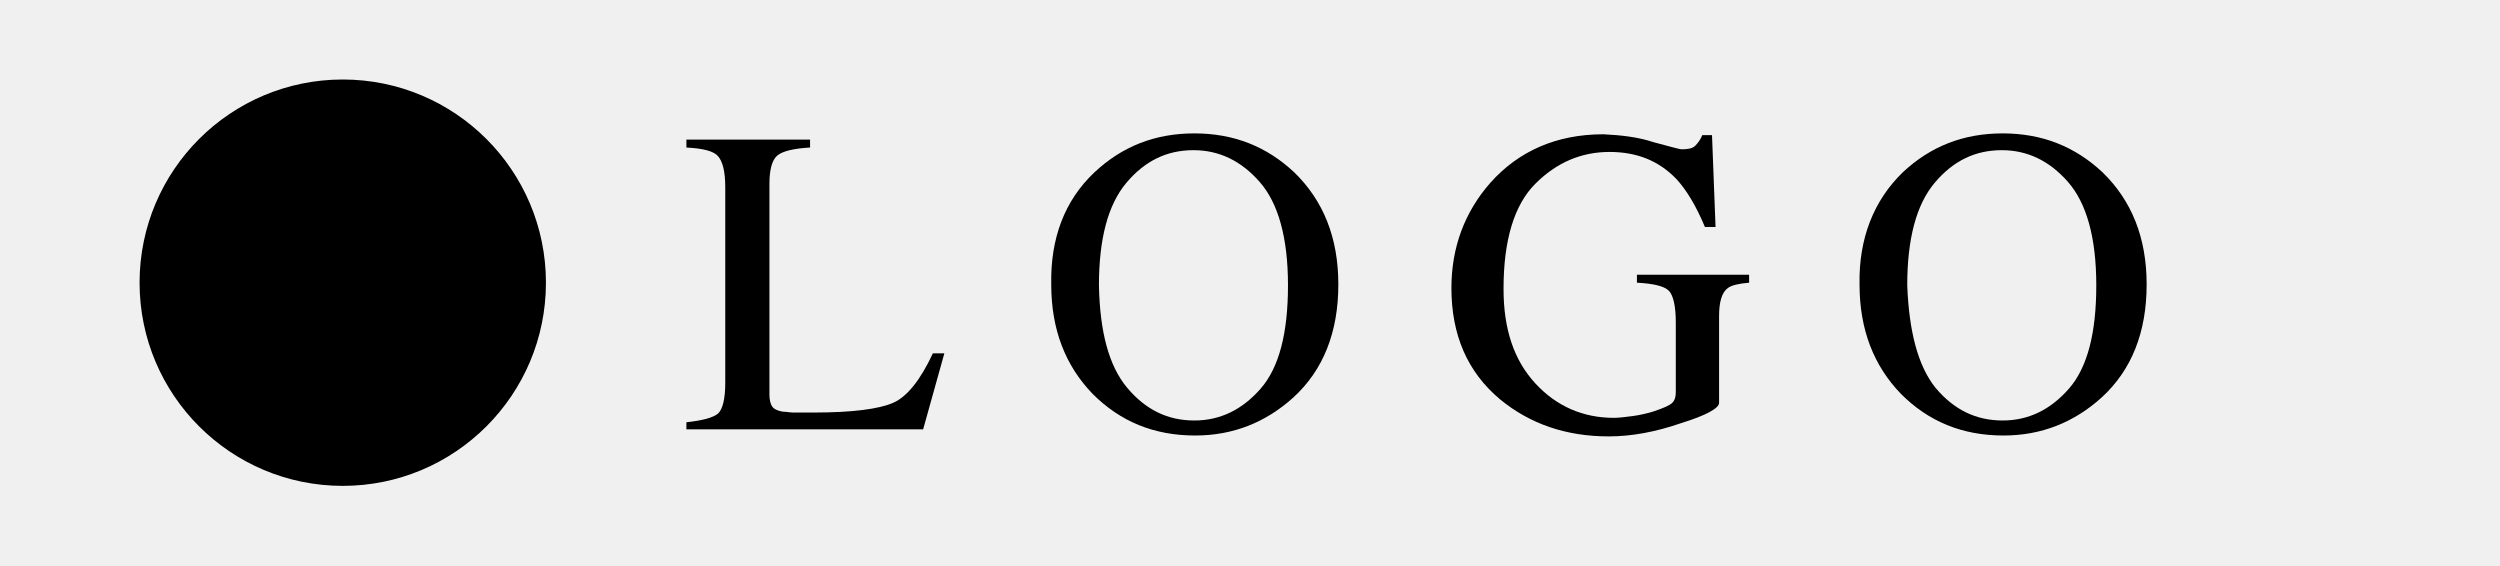
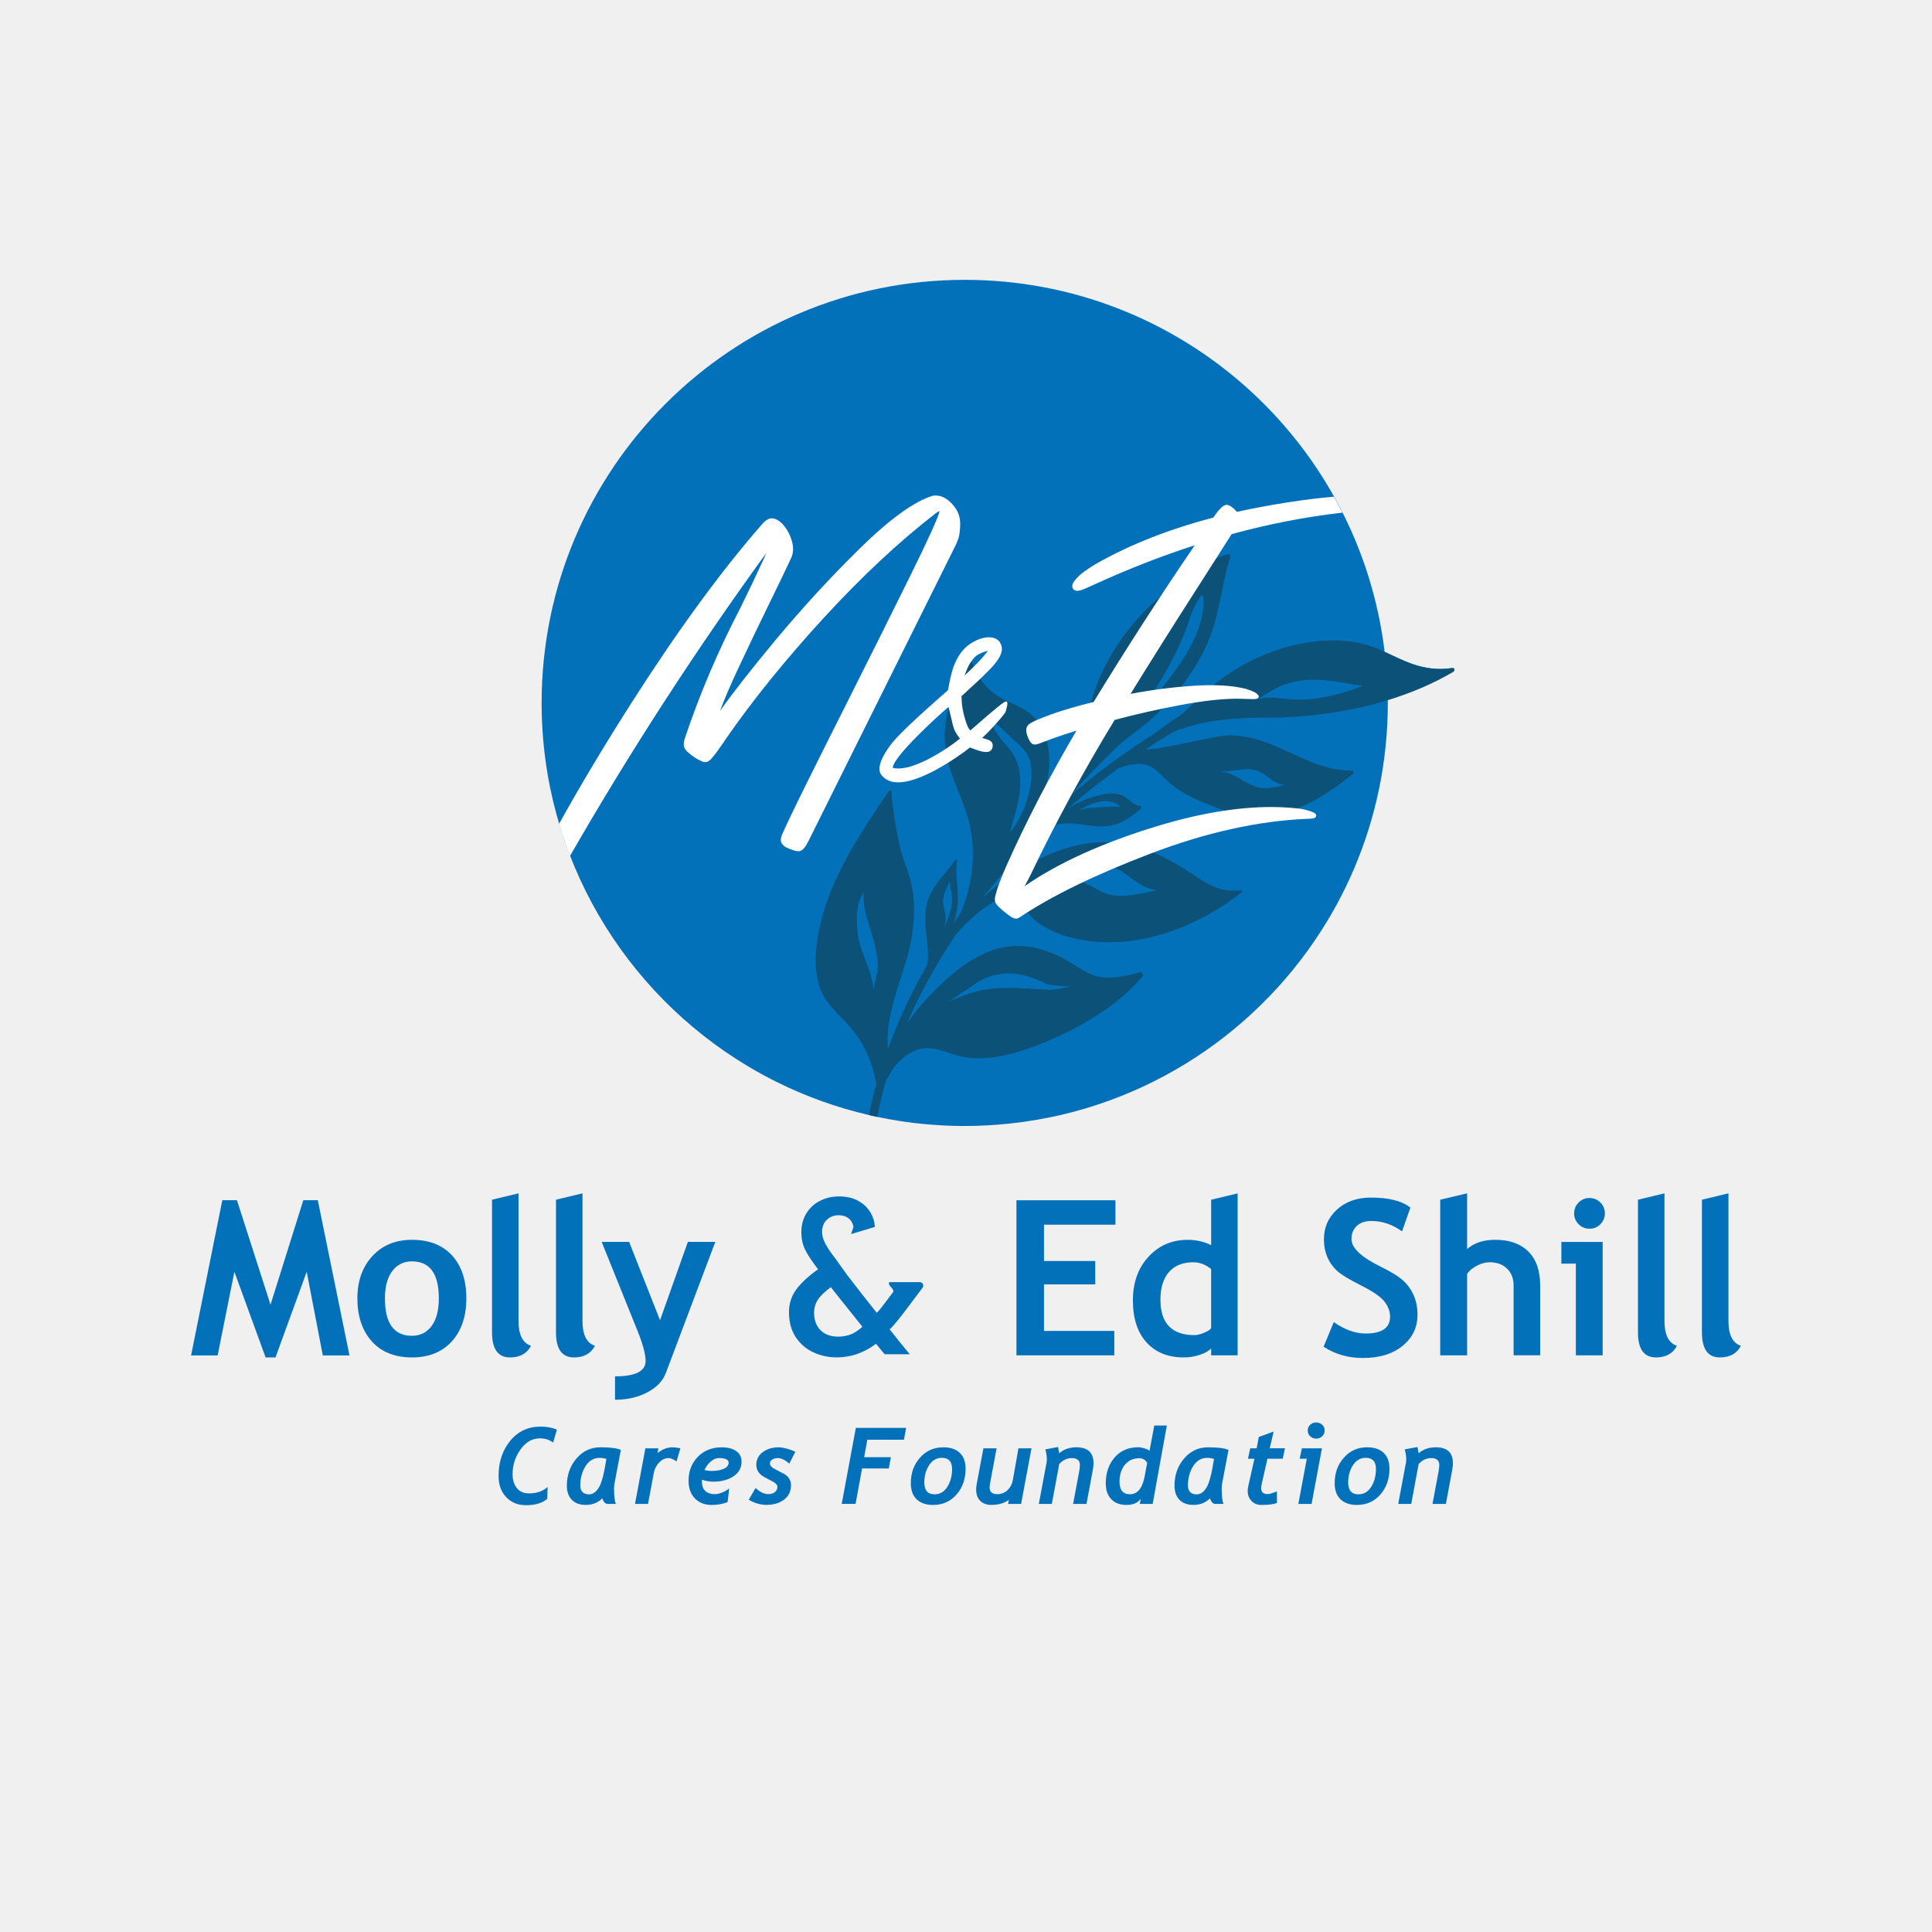
- <svg xmlns="http://www.w3.org/2000/svg" version="1.1" id="Layer_1" x="0px" y="0px" viewBox="0 0 283 64" style="enable-background:new 0 0 283 64;" xml:space="preserve">
+ <svg xmlns="http://www.w3.org/2000/svg" id="a" data-name="Layer 1" width="8in" height="8in" viewBox="0 0 576 576">
+   <path d="M432.94,199.16c-2.09,.35-4.16,.36-6.14,.13-1.98-.23-3.85-.68-5.58-1.28-2.97-1.03-5.64-2.41-8.41-3.67-7.52-62.48-60.68-110.91-125.19-110.91-69.66,0-126.14,56.47-126.14,126.14,0,46.08,24.73,86.38,61.62,108.39,2.92,1.74,5.91,3.37,8.98,4.87,8.5,4.18,17.54,7.42,26.99,9.61,.82,.19,1.65,.37,2.48,.55,2.25,.47,4.52,.88,6.81,1.24,1.43,.22,2.86,.42,4.31,.59,1.64,.19,3.29,.35,4.94,.48,3.3,.26,6.64,.4,10.01,.4,4.69,0,9.31-.27,13.86-.77,40.19-4.4,74.69-27.67,94.48-60.76,2.92-4.88,5.52-9.97,7.77-15.25,6.45-15.16,10.03-31.84,10.03-49.36,0-.3-.02-.59-.02-.89,6.69-2.05,13.27-4.77,19.42-8.38,.72-.42,.56-1.26-.21-1.13Z" style="fill: #0370ba;" />
  <g>
-     <path d="M77.7,47.8c1.8-0.2,3-0.5,3.6-1c0.5-0.5,0.8-1.6,0.8-3.5V21.2c0-1.8-0.3-2.9-0.8-3.5s-1.7-0.9-3.6-1v-0.9h14v0.9   c-1.8,0.1-3.1,0.4-3.7,0.9c-0.6,0.5-0.9,1.6-0.9,3.2v23.9c0,0.5,0.1,1,0.3,1.3s0.6,0.5,1.2,0.6c0.4,0,0.8,0.1,1.2,0.1   c0.4,0,1.2,0,2.3,0c4.4,0,7.4-0.4,9-1.1s3.1-2.6,4.5-5.6h1.3l-2.4,8.6H77.7V47.8z" />
-     <path d="M123.9,19.5c3.1-2.9,6.8-4.4,11.3-4.4c4.5,0,8.2,1.5,11.3,4.4c3.3,3.2,5,7.4,5,12.7c0,5.4-1.7,9.7-5.1,12.8   c-3.1,2.8-6.8,4.3-11.1,4.3c-4.7,0-8.5-1.6-11.6-4.7c-3.1-3.2-4.7-7.3-4.7-12.4C118.9,27,120.5,22.7,123.9,19.5z M127.6,43.9   c2.1,2.5,4.6,3.7,7.6,3.7c2.9,0,5.4-1.2,7.5-3.6c2.1-2.4,3.1-6.3,3.1-11.7c0-5.4-1.1-9.3-3.2-11.7c-2.1-2.4-4.6-3.6-7.5-3.6   c-3,0-5.5,1.2-7.6,3.7c-2.1,2.5-3.1,6.4-3.1,11.6C124.5,37.5,125.5,41.4,127.6,43.9z" />
-     <path d="M187.2,16.1c1.9,0.5,2.9,0.8,3.2,0.8c0.7,0,1.2-0.1,1.5-0.4s0.6-0.7,0.8-1.2h1.1l0.4,10.4H193c-1-2.4-2.1-4.2-3.2-5.4   c-2-2.1-4.5-3.1-7.6-3.1c-3.2,0-6,1.2-8.4,3.6c-2.4,2.4-3.6,6.4-3.6,11.9c0,4.6,1.2,8.1,3.6,10.7s5.4,3.9,8.9,3.9   c0.6,0,1.3-0.1,2.1-0.2c0.8-0.1,1.6-0.3,2.3-0.5c1.2-0.4,1.9-0.7,2.2-1s0.4-0.7,0.4-1.2v-7.9c0-1.9-0.3-3.1-0.8-3.6   c-0.5-0.5-1.7-0.8-3.6-0.9v-0.9h12.7V32c-1.2,0.1-2,0.3-2.4,0.6c-0.7,0.5-1,1.6-1,3.2v9.8c0,0.6-1.4,1.4-4.3,2.3   c-2.9,1-5.6,1.5-8.2,1.5c-4.8,0-8.9-1.4-12.3-4.2c-3.7-3.1-5.5-7.3-5.5-12.6c0-4.6,1.5-8.6,4.4-11.9c3.2-3.6,7.5-5.5,12.8-5.5   C183.5,15.3,185.4,15.5,187.2,16.1z" />
-     <path d="M215.4,19.5c3.1-2.9,6.8-4.4,11.3-4.4c4.5,0,8.2,1.5,11.3,4.4c3.3,3.2,5,7.4,5,12.7c0,5.4-1.7,9.7-5.1,12.8   c-3.1,2.8-6.8,4.3-11.1,4.3c-4.7,0-8.5-1.6-11.6-4.7c-3.1-3.2-4.7-7.3-4.7-12.4C210.4,27,212.1,22.7,215.4,19.5z M219.1,43.9   c2.1,2.5,4.6,3.7,7.6,3.7c2.9,0,5.4-1.2,7.5-3.6c2.1-2.4,3.1-6.3,3.1-11.7c0-5.4-1.1-9.3-3.2-11.7c-2.1-2.4-4.6-3.6-7.5-3.6   c-3,0-5.5,1.2-7.6,3.7c-2.1,2.5-3.1,6.4-3.1,11.6C216.1,37.5,217.1,41.4,219.1,43.9z" />
+     <path d="M260.46,295.4c-.01-.11-.02-.22-.03-.33-.02,.19,0,.31,.03,.33Z" style="fill: #0c5177;" />
+     <path d="M432.94,199.16c-2.09,.35-4.16,.36-6.14,.13-1.98-.23-3.85-.68-5.58-1.28-2.97-1.03-5.64-2.41-8.41-3.67-1.35-.61-2.73-1.21-4.18-1.7-1.72-.58-3.53-1.01-5.43-1.29-1.89-.28-3.87-.43-5.89-.43-2.02,0-4.1,.15-6.21,.43-2.11,.28-4.24,.71-6.39,1.26-8.57,2.22-17.23,6.64-24.27,12.8-.33,.29-.67,.58-.99,.88l-.97,.9c-.64,.61-1.28,1.22-1.92,1.82-.64,.61-1.28,1.21-1.93,1.81-.65,.6-1.29,1.2-1.96,1.78-.75,.66-2.09,1.56-3.58,2.56-1.47,1.02-3.07,2.13-4.37,3.18-1.09,.67-2.16,1.38-3.24,2.09-1.07,.71-2.15,1.43-3.22,2.14-1.07,.72-2.12,1.47-3.18,2.22-1.06,.75-2.12,1.49-3.17,2.26-1.04,.78-2.08,1.56-3.13,2.34-1.04,.78-2.09,1.57-3.1,2.39-2.04,1.63-4.11,3.25-6.1,4.97l.19-.23c.47-.58,.95-1.16,1.44-1.73,.5-.56,1-1.12,1.51-1.67,1.01-1.11,2.05-2.2,3.09-3.29,1.06-1.07,2.13-2.13,3.19-3.2,.53-.53,1.07-1.07,1.6-1.6,.54-.53,1.07-1.05,1.61-1.58,.88-.87,1.81-1.69,2.77-2.48l.72-.59,.74-.57c.5-.38,.99-.76,1.49-1.14,1-.76,1.99-1.52,2.97-2.31,.98-.78,1.95-1.58,2.87-2.45,.45-.43,.9-.86,1.35-1.3,6.93-6.82,12.55-14.71,15.57-22.6,2.86-7.51,3.4-14.68,5.57-22.09,.35-1.19,.67-2.04,.51-2.45-.16-.4-.81-.37-2.39,.28-1.16,.48-2.37,1.13-3.56,1.83-.6,.35-1.19,.71-1.77,1.07-.58,.36-1.15,.72-1.69,1.05-2.29,1.41-4.56,2.86-6.74,4.47-1.09,.8-2.16,1.61-3.22,2.45-1.05,.84-2.07,1.73-3.07,2.63-4.72,4.23-8.68,9.06-11.85,14.04-1.57,2.52-2.95,5.06-4.12,7.62-1.16,2.58-2.12,5.14-2.87,7.68-.63,2.19-1.13,4.34-1.57,6.48-.11,.53-.22,1.07-.32,1.6l-.3,1.61c-.2,1.07-.4,2.14-.61,3.22-.2,1.04-.42,2.09-.66,3.14-.24,1.05-.49,2.12-.79,3.19-.3,1.06-.63,2.13-1.02,3.19-.19,.53-.4,1.06-.63,1.59-.22,.53-.45,1.07-.7,1.61-.49,1.05-1.04,2.09-1.64,3.12-.3,.51-.61,1.02-.93,1.53-.32,.5-.64,1.02-.97,1.53-1.08,.98-2.16,1.96-3.23,2.93l-.81,.74-.79,.76-1.58,1.52-1.57,1.53-.78,.77c-.26,.26-.51,.52-.77,.78-1.02,1.05-2.04,2.1-3.05,3.15,.64-.9,1.27-1.82,1.88-2.74,.61-.92,1.18-1.87,1.76-2.78,1.13-1.85,2.12-3.72,2.89-5.57,.71-1.49,1.31-3,1.8-4.5,.24-.75,.46-1.5,.65-2.25,.19-.74,.37-1.47,.51-2.21,.28-1.46,.46-2.91,.52-4.32,.07-1.41,.02-2.8-.12-4.11-.57-5.28-2.88-9.8-7.01-12.4-2.11-1.33-4.62-2.18-6.83-3.39-4.2-2.29-7.3-5.89-8.82-10.53-.15-.45-.94-.24-1.32,.35-.29,.44-.56,.89-.82,1.34-.27,.45-.52,.9-.77,1.36-.5,.91-.97,1.81-1.41,2.72-.44,.91-.84,1.81-1.21,2.71-.36,.91-.69,1.82-.99,2.73-.59,1.8-1.05,3.58-1.36,5.31-.3,1.74-.46,3.45-.47,5.07,0,1.25,.06,2.46,.2,3.63,.14,1.17,.34,2.29,.61,3.4,.52,2.22,1.24,4.31,2.02,6.37,.78,2.06,1.62,4.07,2.4,6.13,.39,1.02,.77,2.06,1.12,3.13,.35,1.06,.68,2.14,.95,3.24,.59,2.33,.94,4.79,1.05,7.38,.13,2.6,.01,5.31-.4,8.07-.2,1.43-.46,2.88-.81,4.34-.18,.73-.37,1.46-.59,2.19-.11,.36-.23,.73-.35,1.09-.12,.37-.24,.74-.36,1.11-.4,1.16-1.05,2.43-1.7,3.69-.47,.66-.97,1.31-1.42,2,.08-.28,.15-.55,.23-.82,.08-.27,.15-.54,.22-.81,.14-.54,.26-1.08,.37-1.61,.21-1.07,.34-2.13,.39-3.17,.08-2.08-.12-4.01-.29-5.97-.08-.98-.16-1.96-.17-2.97,0-.5,0-1.01,.03-1.52,.03-.51,.08-1.03,.17-1.55,.07-.44-.46-.46-.76-.03-1.06,1.6-2.36,3.1-3.63,4.62-.31,.38-.63,.76-.93,1.15-.3,.39-.59,.79-.87,1.19-.56,.8-1.08,1.62-1.52,2.47-.39,.75-.71,1.49-.96,2.22-.24,.74-.42,1.47-.55,2.19-.26,1.44-.32,2.84-.28,4.2,.02,.68,.06,1.35,.13,2.02,.07,.67,.15,1.34,.23,2,.17,1.32,.34,2.61,.41,3.9,.08,1.35,.11,2.72-.04,4.19-.03,.26-.13,.65-.25,1.09-4.62,8.05-8.52,16.39-11.63,24.86-.01-.9-.03-1.79-.04-2.7,0-.46,0-.9,.03-1.36,.02-.45,.05-.91,.09-1.37,.15-1.69,.42-3.43,.78-5.19,.4-1.74,.87-3.5,1.37-5.27,.13-.44,.26-.89,.38-1.33l.42-1.32c.28-.88,.57-1.77,.85-2.65,.28-.88,.56-1.77,.82-2.65,.28-.88,.56-1.74,.82-2.62,.23-.77,.44-1.54,.63-2.31,.22-.87,.41-1.74,.59-2.6,.19-.85,.35-1.69,.48-2.53,.27-1.67,.45-3.33,.53-4.95,.21-3.21,.04-6.33-.49-9.32-.7-4.22-2.55-7.56-3.52-11.62-.86-3.71-1.58-7.53-2.04-11.54-.11-1.07-.67-3.36-.53-5.39,.04-.53-.62-.48-1.01,.08-.51,.74-1.02,1.48-1.53,2.22-.51,.74-1,1.5-1.51,2.25-1,1.5-1.99,3-2.98,4.49-.96,1.52-1.92,3.05-2.85,4.57-.47,.76-.94,1.52-1.38,2.29-.44,.78-.88,1.55-1.32,2.33-.43,.78-.86,1.56-1.28,2.34l-.62,1.17c-.21,.39-.41,.78-.6,1.18-.78,1.59-1.52,3.19-2.23,4.79l-.52,1.2-.25,.6-.24,.61c-.31,.82-.62,1.64-.91,2.46-.58,1.65-1.12,3.28-1.57,4.96-.46,1.74-.84,3.48-1.15,5.18-.15,.85-.29,1.7-.39,2.54-.09,.85-.16,1.68-.21,2.51-.1,1.65-.1,3.25,0,4.78,.03,.38,.06,.76,.1,1.13,.04,.38,.1,.75,.15,1.12,.12,.74,.26,1.45,.43,2.14,.75,3.02,2.25,5.28,3.97,7.28,1.72,2,3.69,3.77,5.37,5.73,1.98,2.31,3.69,4.84,5.02,7.67,.67,1.43,1.26,2.94,1.74,4.53,.49,1.6,.87,3.28,1.16,5.08-.85,3.05-1.56,6.11-2.15,9.15,.82,.19,1.65,.37,2.48,.55,.7-3.69,1.56-7.39,2.65-11.08,.38-.39,.73-1,1.05-1.61,.34-.61,.65-1.24,.96-1.67,.14-.2,.29-.4,.44-.59,.16-.19,.31-.38,.48-.57,.32-.37,.66-.73,1-1.06,.69-.67,1.41-1.28,2.15-1.8,.75-.52,1.49-.96,2.28-1.29,.79-.33,1.57-.57,2.35-.7,1.99-.33,3.82-.01,5.59,.5,1.77,.51,3.5,1.21,5.29,1.66,1.11,.29,2.24,.47,3.4,.59,1.16,.11,2.34,.15,3.53,.11,1.19-.04,2.39-.15,3.6-.31,.6-.08,1.21-.18,1.81-.3,.3-.06,.6-.12,.9-.18,.31-.06,.61-.13,.92-.19,1.23-.27,2.46-.59,3.68-.95,.61-.18,1.22-.38,1.83-.58,.6-.21,1.21-.42,1.83-.63,1.23-.43,2.45-.89,3.65-1.39,.6-.25,1.19-.5,1.78-.76,.59-.26,1.2-.51,1.8-.78,1.19-.53,2.36-1.09,3.53-1.67,.58-.29,1.17-.59,1.76-.89,.59-.3,1.17-.61,1.75-.92,.58-.32,1.15-.64,1.72-.97,.28-.17,.57-.33,.85-.5,.29-.17,.58-.34,.87-.5,1.15-.68,2.27-1.39,3.36-2.14,.55-.38,1.1-.75,1.65-1.13,.55-.38,1.09-.78,1.62-1.18,.53-.4,1.05-.81,1.56-1.24,.51-.42,1.04-.84,1.55-1.28,1.02-.87,2-1.78,2.94-2.73,.97-.94,1.9-1.92,2.78-2.95,.6-.7,.13-1.64-.7-1.41-1.07,.29-2.16,.57-3.25,.81-.54,.12-1.09,.23-1.63,.32-.27,.05-.54,.09-.81,.13-.27,.04-.53,.08-.8,.12-2.11,.28-4.2,.28-6.16-.2-1.31-.33-2.52-.87-3.67-1.5-1.15-.63-2.24-1.35-3.35-2.04-3.15-1.96-6.57-3.71-10.3-4.7-.93-.25-1.88-.45-2.86-.59-.97-.14-1.97-.24-2.96-.26-2-.03-4.07,.19-6.23,.74-.46,.12-.93,.25-1.39,.4-.46,.14-.91,.31-1.37,.49-.91,.36-1.81,.76-2.72,1.22-.9,.45-1.81,.95-2.71,1.49-.88,.55-1.75,1.14-2.62,1.77-.87,.62-1.74,1.28-2.59,1.97-.44,.34-.84,.7-1.26,1.06-.41,.36-.83,.73-1.24,1.1-.82,.75-1.64,1.52-2.44,2.3-.41,.39-.79,.8-1.18,1.2-.38,.41-.77,.82-1.15,1.22-.58,.63-1.17,1.26-1.75,1.91-.29,.32-.58,.65-.87,.97-.28,.33-.55,.67-.83,1.01-1.1,1.35-2.17,2.73-3.2,4.16,4-9.14,8.93-18.03,14.63-26.49,.62-.7,1.24-1.38,1.87-2.06,.64-.67,1.31-1.31,1.97-1.95,.67-.63,1.34-1.25,2.03-1.84,.34-.3,.69-.59,1.04-.87,.36-.28,.72-.55,1.08-.81,1.05-.76,2.04-1.43,2.98-1.98,.95-.55,1.84-.97,2.72-1.2,1.76-.46,3.35-.23,4.86,1.07,1.45,1.24,2.47,2.94,3.77,4.34,1.68,1.81,3.8,3.13,6.07,4.19,2.07,.98,4.28,1.74,6.57,2.29,1.14,.27,2.32,.51,3.51,.7,1.19,.19,2.4,.32,3.63,.41s2.45,.12,3.69,.11c1.25,0,2.52-.05,3.78-.15,1.27-.1,2.53-.25,3.8-.44,1.27-.19,2.57-.42,3.84-.71,1.21-.27,2.4-.58,3.6-.93,1.21-.34,2.42-.72,3.61-1.15,2.36-.86,4.78-1.83,7.09-2.98,.58-.29,1.16-.58,1.75-.87,.58-.3,1.16-.61,1.74-.92s1.14-.64,1.71-.98c.56-.34,1.13-.68,1.7-1.03,1.13-.7,2.24-1.43,3.32-2.2,.54-.39,1.09-.78,1.63-1.17,.54-.4,1.08-.8,1.6-1.22,.42-.33,.25-.88-.24-.8-2.47,.42-4.93,.06-7.04-.69-2.63-.94-4.86-2.5-7.11-3.99-2.02-1.34-4.11-2.64-6.27-3.83-2.15-1.19-4.39-2.27-6.73-3.17-1.17-.45-2.37-.85-3.6-1.21-.61-.18-1.24-.34-1.86-.48-.63-.15-1.26-.27-1.9-.38-2.55-.44-5.24-.63-8.07-.48-7.19,.43-14.92,3.22-22.16,7.54-.92,.56-1.83,1.13-2.74,1.73-.91,.6-1.82,1.2-2.7,1.86-.88,.65-1.76,1.32-2.63,2-.87,.69-1.75,1.38-2.58,2.12-.49,.43-.97,.87-1.44,1.32,5.71-7.25,11.98-14.1,18.67-20.48,.71-.4,1.42-.74,2.15-.99,.73-.25,1.46-.44,2.17-.56,1.59-.26,3.09-.25,4.55-.12,.73,.07,1.44,.15,2.17,.26,.72,.1,1.44,.22,2.16,.31,1.44,.19,2.95,.31,4.49,.21,.77-.05,1.55-.16,2.33-.34,.79-.17,1.59-.42,2.38-.76,1.05-.45,2.05-1.04,3.01-1.72,.48-.34,.96-.69,1.44-1.05,.48-.36,.95-.74,1.41-1.12,.47-.39,.45-.99-.04-1.06-2.05-.26-3.34-2.19-5.16-3.08-.84-.41-1.84-.6-2.9-.63-1.06-.02-2.18,.12-3.31,.34-.83,.16-1.68,.37-2.52,.63-.84,.25-1.7,.54-2.53,.9-1.67,.7-3.34,1.56-4.97,2.55,2.44-2.08,4.87-4.17,7.39-6.14,2.49-2.01,5.06-3.91,7.61-5.81,2.68-.98,5.37-1.58,7.64-1.16,3.15,.61,4.94,3.06,7.03,5.01,2.01,1.88,4.39,3.38,6.94,4.66,1.28,.64,2.6,1.23,3.94,1.78,1.34,.55,2.72,1.09,4.09,1.6,1.7,.64,3.42,1.26,5.2,1.74,.89,.24,1.8,.44,2.73,.6,.94,.16,1.9,.27,2.88,.31,1.28,.05,2.6,0,3.92-.17,1.33-.17,2.69-.42,4.04-.77,.68-.17,1.35-.37,2.02-.59,.34-.11,.67-.22,1.01-.34,.34-.12,.68-.24,1.01-.36,1.35-.5,2.68-1.09,3.99-1.73,.29-.15,.59-.3,.88-.45,.3-.15,.59-.3,.88-.46,.58-.31,1.16-.64,1.74-.97,1.15-.67,2.26-1.39,3.38-2.13,2.24-1.48,4.36-3.12,6.46-4.8,.5-.41,.39-1.04-.19-1.04-3.54-.03-6.72-.71-9.79-1.75-3.07-1.04-5.96-2.4-8.89-3.75-2.93-1.35-5.89-2.7-9.01-3.65-3.13-.95-6.47-1.54-10.13-1.33-.6,.03-2.04,.29-3.94,.65-1.9,.39-4.27,.87-6.72,1.37-2.46,.5-5.01,1.03-7.31,1.42-2.29,.39-4.29,.68-5.67,.67,1.37-.9,2.73-1.81,4.12-2.67,1.39-.87,2.78-1.72,4.17-2.57,1.18-.49,2.38-.9,3.58-1.27,1.2-.37,2.39-.7,3.58-1,2.39-.58,4.79-.97,7.16-1.27,4.77-.57,9.46-.69,14.04-.68,8.54-.01,17.97-.94,27.42-3.06,2.71-.61,5.42-1.34,8.11-2.16,6.69-2.05,13.27-4.77,19.42-8.38,.72-.42,.56-1.26-.21-1.13Zm-91.25,10.82c.49-.81,.98-1.62,1.46-2.43l1.49-2.4c.91-1.45,1.78-2.93,2.62-4.39,.84-1.46,1.65-2.93,2.41-4.41,.38-.74,.74-1.48,1.1-2.22,.36-.73,.71-1.47,1.04-2.21,.67-1.48,1.28-2.96,1.84-4.44,.63-1.68,1.12-3.39,1.79-5.1,.67-1.71,1.53-3.42,2.94-5.01,.05-.06,.15-.07,.17-.01,.13,.5,.19,1.04,.21,1.58,.08,2.21-.24,4.49-.89,6.76-.65,2.27-1.63,4.53-2.82,6.82-1.2,2.28-2.64,4.53-4.22,6.79-.79,1.12-1.62,2.24-2.48,3.34-.85,1.11-1.73,2.22-2.63,3.3-.59,.71-1.22,1.38-1.86,2.05-.63,.68-1.26,1.37-1.83,2.09-.18,.23-.49,.13-.34-.11Zm-80.11,79.84c-.02,.13-.1,.45-.21,.88-.11,.43-.26,.95-.38,1.52-.26,1.12-.51,2.3-.56,2.86,.01,.11,.02,.22,.03,.33-.04-.02-.05-.14-.03-.33-.11-1.27-.34-2.46-.63-3.6-.15-.57-.31-1.12-.48-1.67-.17-.54-.36-1.08-.55-1.61-.77-2.12-1.66-4.17-2.32-6.38-.19-.63-.35-1.29-.49-1.95-.13-.66-.24-1.34-.32-2.04-.16-1.39-.22-2.86-.18-4.37,.05-2.37,.48-4.98,1.94-7.44-.11,3.72,.71,6.8,1.69,9.87,.48,1.53,.99,3.03,1.42,4.58,.43,1.55,.78,3.14,1,4.87,.18,1.5,.31,2.83,.06,4.48Zm21.69,8.61c.22-.18,.43-.35,.66-.52,.23-.17,.45-.33,.68-.5,.45-.33,.91-.64,1.37-.94,.92-.61,1.85-1.17,2.8-1.73,.26-.22,.53-.43,.79-.64,.27-.2,.54-.39,.81-.57,.54-.36,1.07-.69,1.6-.99,1.06-.6,2.1-1.07,3.13-1.43,.26-.09,.51-.17,.77-.25,.26-.07,.52-.14,.78-.2,.52-.12,1.03-.22,1.53-.29,1.01-.14,2.01-.19,2.98-.16,1.95,.06,3.83,.43,5.65,1,1.83,.57,3.58,1.32,5.25,2.14,.78,.17,1.56,.3,2.35,.42,1.58,.22,3.18,.35,4.82,.3-1,.26-1.99,.47-2.99,.63-1,.17-2,.29-2.99,.38-.55-.02-1.11-.04-1.66-.07-.55-.03-1.09-.05-1.63-.08-1.09-.06-2.18-.13-3.27-.19-1.09-.06-2.19-.12-3.29-.17-.55-.02-1.11-.04-1.66-.05h-.83c-.27,0-.55,0-.83,0-2.21,.03-4.45,.19-6.75,.6-.58,.1-1.15,.22-1.74,.35-.57,.14-1.15,.3-1.73,.47-1.16,.35-2.34,.78-3.54,1.3-.51,.17-1.02,.36-1.53,.56-.26,.1-.51,.21-.77,.32-.25,.11-.5,.23-.75,.35v-.04Zm.3-27.8c-.22,.88-.49,1.75-.78,2.64-.28,.89-.61,1.78-.97,2.66-.13,.31-.26,.61-.39,.92,.53-1.58,.67-3.17,.4-4.51-.37-1.94-1.18-3.56-.21-6.06,.23-.58,.47-1.16,.73-1.74,.25-.58,.55-1.14,.85-1.71-.09,1.06,.19,1.93,.38,2.86,.29,1.42,.42,3.28,0,4.95Zm34.95-10.2c.43-.28,.9-.51,1.39-.72,.98-.4,2.03-.68,2.88-.93,.57-.17,1.14-.33,1.71-.46,.28-.07,.57-.13,.85-.18,.29-.05,.57-.1,.85-.13,1.13-.15,2.23-.19,3.27-.06,3.09,.38,5.4,2.13,7.74,3.82,2.33,1.7,4.7,3.34,7.81,3.6-1.26,.29-2.57,.58-3.84,.85-1.27,.27-2.55,.51-3.8,.66-1.25,.16-2.5,.23-3.69,.19-1.18-.03-2.33-.19-3.42-.51-1.95-.58-3.59-1.67-5.35-2.56-1.16-.59-2.41-1.02-3.68-1.41-1.27-.39-2.54-.72-3.79-1.14,.28-.39,.65-.72,1.07-1.01Zm-17.12-12.62c-.17,.01,.02-.88,.27-1.82,.12-.47,.26-.95,.38-1.33,.12-.38,.21-.66,.23-.75,.37-1.29,.74-2.58,1.04-3.86,.17-.73,.33-1.45,.45-2.17,.21-1.27,.35-2.48,.4-3.66,.05-1.18,0-2.32-.14-3.42-.28-2.19-.92-4.18-1.93-5.88-.54-.91-1.24-1.69-1.9-2.5-.92-1.13-4.73-5.16-4.15-6.98,.03-.09,.08-.21,.18-.27,.05-.03,.87,.67,1.84,1.55,.98,.88,2.12,1.95,2.84,2.64,2.19,2.11,4.97,3.97,6,7.01,.43,1.31,.62,2.82,.61,4.49-.01,1.67-.24,3.47-.68,5.31-.22,.92-.5,1.86-.82,2.8-.31,.95-.68,1.91-1.1,2.85-.83,1.9-1.88,3.75-3.09,5.56-.12,.17-.29,.38-.46,.4Zm20.7-6.54c.91-.46,1.81-.97,2.73-1.36,.8-.35,1.63-.61,2.45-.79,.82-.18,1.62-.27,2.38-.26,1.53,0,2.9,.4,3.92,1.25,.13,.11,.32,.27,.26,.37-.03,.04-.1,.08-.26,.09-.25,.02-.47-.06-.7-.08-1.68-.11-3.52,.09-5.29,.21-.81,.05-1.6,.1-2.41,.18-.81,.08-1.63,.2-2.46,.4-.28,.07-.55,.14-.8,.14,.03-.08,.1-.11,.18-.15Zm44.24-11.39c.97-.09,1.96-.24,2.96-.35,1.99-.23,3.95-.36,5.63,.27,.11,.04,.22,.08,.32,.13,2.72,1.18,4.5,3.94,7.92,4.1-.7,.16-1.41,.33-2.13,.48-.36,.07-.71,.14-1.06,.2-.35,.06-.7,.12-1.04,.16-1.37,.18-2.69,.19-3.85-.14-2.11-.59-3.83-1.66-5.59-2.64-1.76-.98-3.59-1.91-5.97-2.22,.89,.12,1.84,.09,2.81,0Zm39.64-25.31c-7.47,3.03-15.09,4.46-21.5,3.89-1.3-.11-2.56-.3-3.87-.4-.84-.07-1.69-.1-2.58-.06-.44,.02-.9,.06-1.35,.13-.23,.03-.46,.08-.69,.12-.14,.03-.61,.22-.7,.12-.08-.1,1.11-.82,1.25-.9,2.03-1.23,4.01-2.47,6.19-3.3,1.34-.5,2.72-.86,4.11-1.1,1.39-.24,2.77-.37,4.16-.4,2.77-.05,5.46,.22,7.93,.62,.86,.14,1.69,.3,2.48,.45,.91,.18,1.83,.33,2.77,.45,.44,.06,1.18,.19,1.8,.17,.12,0,.11,.14-.01,.19Z" style="fill: #0c5177;" />
  </g>
-   <circle cx="38.8" cy="32" r="23" />
+   <path d="M299.81,212.18c.37-1.43,.99-3.29-.04-3.01-.48,.13-1.8,1-10.05,8.24-.16,.14-.3,.26-.42,.36-.05-.06-.11-.13-.17-.2l-.2-.22c-.41-.55-.94-1.93-1.39-3.6-.43-1.63-.72-3.19-.8-4.37l-.08-1.83,1.61-1.48c7.21-6.6,11.18-10.24,10.31-13.51-.12-.45-.36-.85-.63-1.29-.99-1.21-2.87-1.59-5.04-1.01l-1.07,.34c-6.89,2.64-8.15,9.46-9.07,14.45l-.14,.73c-4.06,3.52-13.42,11.76-16.55,15.59-.47,.57-4.59,5.68-3.78,8.72,.17,.62,.48,1.01,.91,1.43,1.1,1.15,2.63,1.72,4.58,1.72,1.09,0,2.31-.18,3.66-.54,5.78-1.54,13.07-6.2,17.74-9.85,2.38,.94,4.29,1.6,5.47,1.29,1.2-.32,1.45-1.57,1.24-2.36-.23-.87-.88-1.17-3.08-1.78,2.92-2.66,6.85-7.26,6.99-7.82Zm-12.23-10.81c.45-1.29,1.13-2.91,1.64-3.67,1.28-1.93,2-2.52,4.05-3.31l1.04-.33c.07-.02,.13-.03,.19-.05-.92,1.57-4.74,5.4-6.92,7.36Zm-1.39,18.83c-2.65,2.22-9.6,6.96-15.22,8.46-2.55,.68-4.26,.45-4.79,.25-.09-3.09,13.43-15.51,16.62-18.15,.01,.05,.03,.1,.04,.15,.26,1,.6,2.49,.86,3.62,.16,.71,.29,1.27,.35,1.51,.52,1.95,.9,2.47,2.03,4.02l.11,.15Z" style="fill: #fff;" />
+   <g>
+     <path d="M104.19,404.1h-7.95l-4.8-24.94-9.31,25.54h-2.94l-9.31-25.54-4.99,24.94h-7.92l9.31-46.27h4.36l10.01,31.15,9.78-31.15h4.32l9.44,46.27Z" style="fill: #0370ba;" />
+     <path d="M106.55,387.08c0-5.16,1.49-9.35,4.47-12.59,2.98-3.24,6.91-4.86,11.79-4.86,5.13,0,9.12,1.56,11.96,4.67,2.84,3.11,4.26,7.38,4.26,12.78s-1.45,9.67-4.34,12.85c-2.89,3.18-6.85,4.77-11.88,4.77s-9.13-1.6-11.98-4.81c-2.85-3.21-4.28-7.48-4.28-12.8Zm8.21,0c0,7.45,2.68,11.17,8.05,11.17,2.46,0,4.41-.97,5.86-2.9,1.44-1.94,2.16-4.69,2.16-8.27,0-7.34-2.67-11.02-8.02-11.02-2.46,0-4.42,.97-5.87,2.9-1.45,1.94-2.18,4.64-2.18,8.11Z" style="fill: #0370ba;" />
+     <path d="M146.7,357.67l7.89-1.89v38c0,4.17,1.24,6.65,3.72,7.45-1.22,2.32-3.3,3.47-6.25,3.47-3.58,0-5.37-2.48-5.37-7.45v-39.58Z" style="fill: #0370ba;" />
+     <path d="M165.77,357.67l7.89-1.89v38c0,4.17,1.24,6.65,3.72,7.45-1.22,2.32-3.3,3.47-6.25,3.47-3.58,0-5.37-2.48-5.37-7.45v-39.58Z" style="fill: #0370ba;" />
+     <path d="M198.44,409.49c-.84,2.25-2.65,4.12-5.41,5.6-2.77,1.48-5.99,2.23-9.67,2.23v-6.98c6.08,0,9.12-1.53,9.12-4.58,0-2.02-.84-5.11-2.53-9.28l-10.57-26.23h8.18l9.22,23.36,8.3-23.36h8.18l-14.8,39.23Z" style="fill: #0370ba;" />
+     <path d="M311.25,365.12v10.83h15.28v6.98h-15.28v13.86h20.96v7.29h-29.17v-46.24h29.51v7.29h-21.31Z" style="fill: #0370ba;" />
+     <path d="M361.09,404.07v-2.05c-.65,.72-1.76,1.34-3.31,1.88-1.56,.54-3.17,.8-4.83,.8-4.71,0-8.42-1.49-11.13-4.48-2.7-2.99-4.06-7.15-4.06-12.5s1.55-9.69,4.66-13.05c3.1-3.36,6.99-5.03,11.66-5.03,2.57,0,4.9,.53,7.01,1.58v-13.54l7.89-1.89v48.29h-7.89Zm0-25.72c-1.68-1.35-3.44-2.02-5.27-2.02-3.16,0-5.59,.96-7.29,2.89s-2.56,4.69-2.56,8.29c0,7.03,3.39,10.54,10.16,10.54,.76,0,1.69-.23,2.79-.68,1.1-.45,1.83-.91,2.16-1.37v-17.64Z" style="fill: #0370ba;" />
+     <path d="M394.61,401.51l3.03-7.35c3.24,2.27,6.43,3.41,9.56,3.41,4.82,0,7.23-1.68,7.23-5.05,0-1.58-.57-3.08-1.7-4.51-1.14-1.43-3.48-3.03-7.02-4.81-3.55-1.78-5.93-3.24-7.17-4.39-1.23-1.15-2.18-2.51-2.84-4.09s-.99-3.32-.99-5.24c0-3.58,1.31-6.54,3.93-8.9,2.62-2.36,5.98-3.54,10.08-3.54,5.34,0,9.27,1,11.77,3l-2.49,7.07c-2.88-2.06-5.92-3.09-9.12-3.09-1.89,0-3.36,.5-4.4,1.5-1.04,1-1.56,2.3-1.56,3.9,0,2.65,2.94,5.41,8.81,8.27,3.09,1.52,5.32,2.91,6.69,4.18,1.37,1.27,2.41,2.76,3.12,4.45,.71,1.69,1.07,3.58,1.07,5.67,0,3.75-1.48,6.83-4.43,9.25-2.96,2.42-6.92,3.63-11.88,3.63-4.31,0-8.21-1.11-11.68-3.35Z" style="fill: #0370ba;" />
+     <path d="M451.26,404.07v-20.83c0-2.08-.65-3.76-1.96-5.02-1.31-1.26-3.01-1.89-5.11-1.89-1.31,0-2.62,.35-3.95,1.06-1.33,.71-2.27,1.51-2.84,2.41v24.27h-8.02v-46.4l8.02-1.89v16.63c2.04-1.85,4.85-2.78,8.43-2.78,4.23,0,7.51,1.17,9.85,3.52,2.34,2.35,3.5,5.71,3.5,10.08v20.83h-7.92Z" style="fill: #0370ba;" />
+     <path d="M469.82,404.07v-27.33h-4.32v-6.47h12.31v33.8h-7.99Zm4.07-46.9c1.26,0,2.34,.45,3.24,1.34,.89,.89,1.34,1.97,1.34,3.24s-.45,2.34-1.34,3.24-1.97,1.34-3.24,1.34-2.34-.45-3.24-1.34c-.89-.89-1.34-1.97-1.34-3.24s.45-2.34,1.34-3.24,1.97-1.34,3.24-1.34Z" style="fill: #0370ba;" />
+     <path d="M488.35,357.67l7.89-1.89v38c0,4.17,1.24,6.65,3.72,7.45-1.22,2.32-3.3,3.47-6.25,3.47-3.58,0-5.37-2.48-5.37-7.45v-39.58Z" style="fill: #0370ba;" />
+     <path d="M507.42,357.67l7.89-1.89v38c0,4.17,1.24,6.65,3.72,7.45-1.22,2.32-3.3,3.47-6.25,3.47-3.58,0-5.37-2.48-5.37-7.45v-39.58Z" style="fill: #0370ba;" />
+   </g>
+   <g>
+     <path d="M164.93,430.07c-1.18-.83-2.48-1.25-3.91-1.25-2.32,0-4.27,1.1-5.84,3.32-1.57,2.21-2.36,4.66-2.36,7.35,0,1.74,.43,3.14,1.28,4.18,.86,1.04,2.05,1.56,3.57,1.56,2.37,0,4.23-.64,5.58-1.93l-.08,3.54c-1.46,1.28-3.57,1.92-6.33,1.92-2.45,0-4.43-.81-5.94-2.42-1.51-1.61-2.26-3.71-2.26-6.29,0-4.16,1.16-7.66,3.47-10.49,2.31-2.82,5.34-4.24,9.07-4.24,1.83,0,3.44,.3,4.86,.9l-1.13,3.85Z" style="fill: #0370ba;" />
+     <path d="M183.18,442.43c-.07,.38-.11,.8-.11,1.27,0,2.27,.18,3.82,.53,4.67h-2.41c-.72,0-1.26-.55-1.61-1.66-1.32,1.31-2.96,1.96-4.93,1.96-1.79,0-3.18-.51-4.17-1.52-.98-1.01-1.48-2.42-1.48-4.22,0-3.15,.95-5.84,2.85-8.08,1.9-2.24,4.3-3.36,7.2-3.36s4.81,.26,6.05,.77l-1.92,10.16Zm-4.47-7.78c-1.73,0-3.11,.83-4.15,2.48-1.03,1.65-1.55,3.56-1.55,5.71,0,1.78,.88,2.68,2.63,2.68,1.11,0,2.09-.69,2.92-2.06,.83-1.37,1.57-4.21,2.22-8.51-.73-.21-1.42-.31-2.07-.31Z" style="fill: #0370ba;" />
+     <path d="M201.7,435.73c-.92-.68-1.73-1.02-2.43-1.02-1,0-1.92,.44-2.75,1.31-.83,.87-1.35,1.87-1.57,2.99l-1.75,9.36h-3.88l3.09-16.57h3.88l-.26,1.44c1.37-1.16,2.89-1.75,4.55-1.75,.42,0,1.18,.1,2.27,.29l-1.16,3.94Z" style="fill: #0370ba;" />
+     <path d="M209.3,441.17c-.02,.27-.03,.5-.03,.7,0,1.15,.34,2.04,1.03,2.66,.69,.62,1.64,.93,2.85,.93,.65,0,1.4-.18,2.24-.53,.85-.35,1.51-.75,2-1.2l-.45,4.07c-1.31,.59-2.91,.88-4.79,.88-2.04,0-3.7-.64-4.96-1.93s-1.9-3.06-1.9-5.3c0-2.85,.91-5.22,2.75-7.11,1.83-1.89,4.22-2.84,7.18-2.84,1.74,0,3.16,.37,4.24,1.1,1.08,.74,1.62,1.79,1.62,3.16,0,1.87-.81,3.33-2.42,4.39s-3.6,1.59-5.96,1.59c-1.15,0-2.28-.19-3.39-.57Zm.74-2.92c.67,.19,1.4,.29,2.18,.29,1.4,0,2.59-.21,3.56-.64,.97-.43,1.45-1.05,1.45-1.85,0-.9-.98-1.35-2.94-1.35-.77,0-1.56,.34-2.37,1.01-.8,.68-1.43,1.52-1.89,2.53Z" style="fill: #0370ba;" />
+     <path d="M235.29,436.33c-1.24-1.08-2.37-1.62-3.4-1.62-.64,0-1.19,.15-1.66,.44-.47,.29-.7,.69-.7,1.18,0,.61,.56,1.2,1.68,1.76,1.12,.57,1.98,1.02,2.58,1.35,.6,.33,1.09,.79,1.47,1.36,.38,.57,.57,1.23,.57,1.97,0,1.83-.68,3.26-2.05,4.31-1.37,1.05-3.11,1.58-5.23,1.58-1.81,0-3.59-.51-5.32-1.53l2.04-3.51c1.29,1.22,2.55,1.83,3.79,1.83,.78,0,1.43-.2,1.94-.59s.77-.92,.77-1.59c0-.56-.48-1.09-1.45-1.59s-1.83-.97-2.57-1.38c-.74-.42-1.31-.93-1.69-1.53-.39-.6-.58-1.27-.58-2,0-1.61,.64-2.89,1.93-3.84,1.28-.95,2.86-1.43,4.73-1.43,1.28,0,2.94,.43,4.98,1.3l-1.79,3.54Z" style="fill: #0370ba;" />
+     <path d="M269.48,429.23h-10.9l-.94,5.21h7.97l-.63,3.37h-7.97l-1.93,10.55h-4.13l4.21-22.66h14.99l-.65,3.53Z" style="fill: #0370ba;" />
+     <path d="M271.55,442.16c0-2.99,.91-5.52,2.74-7.58,1.83-2.06,4.13-3.09,6.93-3.09,2.13,0,3.78,.55,4.93,1.66,1.15,1.11,1.73,2.68,1.73,4.73,0,3.05-.9,5.61-2.71,7.69-1.8,2.07-4.13,3.11-6.99,3.11-2.09,0-3.72-.56-4.89-1.68-1.17-1.12-1.75-2.73-1.75-4.83Zm4.02-.19c0,2.36,1.02,3.54,3.05,3.54,1.61,0,2.88-.74,3.82-2.24,.94-1.49,1.41-3.25,1.41-5.3,0-2.23-1.02-3.34-3.05-3.34-1.58,0-2.84,.74-3.8,2.2s-1.43,3.18-1.43,5.13Z" style="fill: #0370ba;" />
+     <path d="M304.42,448.38h-3.87l.23-1.21c-1.38,1-3.11,1.5-5.2,1.5-1.42,0-2.54-.41-3.35-1.22-.81-.81-1.21-1.94-1.21-3.39,0-.45,.06-.98,.17-1.59l2-10.67h3.93l-1.96,10.52c-.08,.44-.12,.82-.12,1.13,0,1.34,.75,2.01,2.26,2.01,1.23,0,2.26-.4,3.09-1.2,.83-.8,1.35-1.76,1.55-2.88l1.7-9.58h3.88l-3.09,16.58Z" style="fill: #0370ba;" />
+     <path d="M323.94,448.37h-4.01l1.81-9.65c.14-.77,.22-1.42,.22-1.95,0-1.37-.81-2.06-2.43-2.06-1.38,0-2.62,.58-3.73,1.75l-2.21,11.91h-3.88l2.33-12.42c.04-.22,.06-.52,.06-.9,0-.92-.15-1.9-.45-2.94l3.79-.7,.36,1.86c1.36-1.19,3.07-1.78,5.12-1.78,3.4,0,5.1,1.59,5.1,4.78,0,.57-.07,1.24-.22,2.01l-1.87,10.08Z" style="fill: #0370ba;" />
+     <path d="M343.67,448.37h-3.85l.29-1.55c-.86,1.24-2.27,1.85-4.25,1.85s-3.45-.57-4.55-1.71-1.64-2.69-1.64-4.65c0-3.17,.88-5.76,2.64-7.79,1.76-2.03,4.11-3.04,7.04-3.04,.56,0,1.18,.11,1.87,.32,.69,.22,1.19,.45,1.5,.71l1.42-7.52h3.74l-4.22,23.36Zm-4.05-13.61c-1.78,0-3.2,.66-4.26,1.96-1.06,1.31-1.59,2.97-1.59,5,0,2.52,1.04,3.77,3.12,3.77,2.25,0,3.71-1.79,4.38-5.38l.74-3.96c-.49-.93-1.29-1.39-2.4-1.39Z" style="fill: #0370ba;" />
+     <path d="M364.34,442.43c-.07,.38-.11,.8-.11,1.27,0,2.27,.18,3.82,.53,4.67h-2.41c-.72,0-1.26-.55-1.61-1.66-1.32,1.31-2.96,1.96-4.93,1.96-1.79,0-3.18-.51-4.17-1.52-.98-1.01-1.48-2.42-1.48-4.22,0-3.15,.95-5.84,2.85-8.08,1.9-2.24,4.3-3.36,7.2-3.36s4.81,.26,6.05,.77l-1.92,10.16Zm-4.47-7.78c-1.73,0-3.11,.83-4.15,2.48-1.03,1.65-1.55,3.56-1.55,5.71,0,1.78,.88,2.68,2.63,2.68,1.11,0,2.09-.69,2.92-2.06,.83-1.37,1.57-4.21,2.22-8.51-.73-.21-1.42-.31-2.07-.31Z" style="fill: #0370ba;" />
+     <path d="M382.43,434.91h-4.56l-1.67,7.35c-.13,.59-.2,1.08-.2,1.47,0,1.13,.64,1.7,1.92,1.7,.57,0,1.5-.27,2.78-.8v3.48c-1.11,.38-2.63,.57-4.55,.57-1.26,0-2.27-.39-3.03-1.18s-1.14-1.8-1.14-3.06c0-.41,.05-.82,.14-1.22l1.87-8.31h-1.92l.66-3.11h1.92l.65-3.39,4.42-1.61-1.16,4.99h4.53l-.66,3.11Z" style="fill: #0370ba;" />
+     <path d="M391.02,448.37h-3.93l2.51-13.46h-2.12l.65-3.11h5.99l-3.09,16.57Zm-1.14-21.88c0-.69,.25-1.27,.74-1.72,.49-.46,1.08-.69,1.79-.69s1.28,.23,1.78,.69,.74,1.03,.74,1.72-.25,1.25-.74,1.72c-.49,.46-1.09,.7-1.78,.7s-1.28-.23-1.78-.69-.74-1.03-.74-1.72Z" style="fill: #0370ba;" />
+     <path d="M397.92,442.16c0-2.99,.91-5.52,2.74-7.58,1.83-2.06,4.13-3.09,6.93-3.09,2.13,0,3.78,.55,4.93,1.66,1.15,1.11,1.73,2.68,1.73,4.73,0,3.05-.9,5.61-2.71,7.69-1.8,2.07-4.13,3.11-6.99,3.11-2.09,0-3.72-.56-4.89-1.68-1.17-1.12-1.75-2.73-1.75-4.83Zm4.02-.19c0,2.36,1.02,3.54,3.05,3.54,1.61,0,2.88-.74,3.82-2.24,.94-1.49,1.41-3.25,1.41-5.3,0-2.23-1.02-3.34-3.05-3.34-1.58,0-2.84,.74-3.8,2.2s-1.43,3.18-1.43,5.13Z" style="fill: #0370ba;" />
+     <path d="M431.09,448.37h-4.01l1.81-9.65c.14-.77,.22-1.42,.22-1.95,0-1.37-.81-2.06-2.43-2.06-1.38,0-2.62,.58-3.73,1.75l-2.21,11.91h-3.88l2.33-12.42c.04-.22,.06-.52,.06-.9,0-.92-.15-1.9-.45-2.94l3.79-.7,.36,1.86c1.36-1.19,3.07-1.78,5.12-1.78,3.4,0,5.1,1.59,5.1,4.78,0,.57-.07,1.24-.22,2.01l-1.87,10.08Z" style="fill: #0370ba;" />
+   </g>
+   <path d="M275.05,383.92c.52-.69,.02-1.67-.84-1.67h-9.04c-.77,1.02,1.82,2.07,1.02,3.09-2.7,3.48-3.74,5.1-4.81,6.05-3.7-4.66-6.61-8.38-8.74-11.17l-3.68-5.12c-1.29-1.66-2.26-3.11-2.9-4.34-.65-1.23-.97-2.36-.97-3.4,0-1.62,.49-2.87,1.47-3.74,.98-.87,2.11-1.31,3.4-1.31,1.41,0,2.53,.4,3.34,1.19,.63,.61,1.01,1.39,1.15,2.33l-.72,2.1,7.11-2.14c-.1-1.48-.5-2.87-1.24-4.16-.85-1.5-2.08-2.69-3.68-3.59-1.6-.89-3.5-1.34-5.71-1.34s-4.03,.44-5.74,1.31c-1.71,.87-3.06,2.12-4.06,3.74s-1.5,3.49-1.5,5.62c0,1.91,.37,3.64,1.12,5.18,.75,1.54,2.04,3.49,3.87,5.87-2.83,2-4.98,3.98-6.46,5.96-1.48,1.98-2.22,4.25-2.22,6.83,0,2.95,.68,5.44,2.03,7.46,1.35,2.02,3.11,3.53,5.27,4.52,2.16,1,4.49,1.5,6.99,1.5,4.16,0,8.05-1.35,11.67-4.06l2.56,3.12h7.49c-1.91-2.29-3.91-4.76-5.99-7.43,1.68-1.34,7.21-8.97,9.8-12.4Zm-21.76,14.05c-1.14,.35-2.24,.53-3.28,.53-2.37,0-4.18-.66-5.43-1.97-1.25-1.31-1.87-3-1.87-5.09,0-1.46,.36-2.76,1.09-3.9,.73-1.14,2.03-2.4,3.9-3.78l3.43,4.31,5.99,7.49c-1.42,1.25-2.69,2.05-3.84,2.4Z" style="fill: #0370ba;" />
+   <g>
+     <path d="M228.46,164.89c-.19,.45-.41,.96-.67,1.53-2.11,4.63-4.49,9.62-7.06,14.83-6.62,12.71-12.21,25.84-16.61,39.04-.18,.6-.27,1.12-.27,1.58,0,.35,.05,.67,.16,.95,.22,.57,.64,1.11,1.24,1.59,1.18,1.04,2.46,1.87,3.77,2.46,.7,.33,1.15,.43,1.8,.26,.47-.17,.95-.55,1.48-1.17,.8-.94,1.92-2.45,3.33-4.5,.27-.43,.57-.88,.89-1.34,7.98-11.5,17.77-23.59,29.08-35.92,11.31-12.33,22.58-22.85,33.49-31.26,.61-.43,.78-.48,.8-.48,.21-.04,.28-.05,.23-.02-.48,1.99-3.45,8.51-8.81,19.38-5.32,10.78-11.38,22.94-18.02,36.14-4.85,9.62-9.19,18.29-12.9,25.77-3.72,7.51-6.2,12.69-7.37,15.43-.15,.46-.23,.87-.23,1.22,0,.42,.09,.78,.29,1.09,.35,.5,.78,.89,1.28,1.14,.48,.26,1.11,.52,1.86,.77,.78,.27,1.41,.4,1.9,.4h.22c.48-.12,.94-.41,1.36-.88,.39-.44,.83-1.15,1.35-2.18l43.9-88.24c.65-1.36,1.04-2.6,1.15-3.67,.11-1.04,.17-1.92,.17-2.62,0-.29-.01-.57-.04-.82-.14-1.88-.97-3.64-2.45-5.22-1.5-1.6-3.1-2.41-4.77-2.41-.26,0-.54,.01-.92,.06-5.48,1.66-12.74,6.9-21.59,15.56-8.81,8.63-17.46,18.04-25.7,27.97-6.95,8.36-12.36,15.28-16.14,20.63,1.2-3.25,2.95-7.35,5.23-12.24,3.12-6.7,6.36-13.48,9.64-20.15,2.69-5.48,4.85-9.99,6.43-13.4,.32-.79,.49-1.65,.49-2.52,0-.73-.12-1.5-.35-2.31-.48-1.7-1.24-3.21-2.27-4.49-1.06-1.32-2.17-2.09-3.27-2.26-.72-.17-1.36,.03-1.87,.38-.52,.3-1.08,.82-1.72,1.58-12,13.75-24.97,31.5-38.53,52.73-8.18,12.8-15.44,24.94-21.76,36.33,.97,3.24,2.05,6.43,3.27,9.56,17.68-30.75,37.28-61.05,58.41-90.16,.02-.03,.05-.06,.07-.09Z" style="fill: #fff;" />
+     <path d="M368.44,152.24l-.62-.62c-.14-.14-.32-.29-.52-.43-.28-.22-.54-.38-.8-.49-.75-.33-1.19-.22-1.8,.17-.74,.45-1.71,1.57-2.97,3.45-12.96,3.36-24.68,7.97-34.83,13.7-2.75,1.63-4.63,3-5.73,4.19-1.02,1.05-1.49,1.85-1.49,2.51,0,.12,.02,.23,.05,.33,.06,.38,.33,1.09,1.49,1.09,.16,0,.34-.02,.56-.05,.76-.17,2.05-.7,3.96-1.59,.41-.19,.86-.4,1.35-.62,9.69-4.4,19.48-8.21,29.11-11.32-10.11,14.82-20.25,30.53-30.15,46.72-4.83,1.19-9.01,2.41-12.45,3.63-2.41,.87-4.13,1.56-5.26,2.11-.64,.29-1.13,.57-1.51,.86-.44,.33-.71,.77-.82,1.29-.03,.17-.05,.33-.05,.46,0,.4,.06,.82,.18,1.24,.17,.61,.38,1.14,.6,1.56,.43,.9,.86,1.37,1.31,1.48,.13,.04,.29,.06,.47,.06h.27c.22-.04,.54-.12,1.02-.28,.32-.13,.71-.28,1.19-.45,.82-.33,1.84-.71,3.07-1.15,2.07-.74,4.38-1.5,6.87-2.27-8.02,13.61-15.08,27.24-21,40.54-1.59,3.68-2.6,6.37-2.98,7.94-.24,.74-.35,1.34-.35,1.83v.12c0,.55,.22,1.09,.65,1.59,.4,.45,.92,.95,1.53,1.47,.61,.51,1.19,.98,1.77,1.41l.21,.14c.51,.42,.93,.69,1.26,.82,.35,.13,.61,.2,.81,.2,.4,0,.82-.15,1.25-.45,9.42-6.31,22.51-12.69,38.9-18.94,16.39-6.25,32.01-9.73,46.41-10.35,2.09-.04,2.35-.19,2.49-.27,.13-.07,.53-.3,.53-.7,0-.32-.21-.6-.62-.83-.43-.23-1.02-.46-1.79-.69-.74-.22-1.45-.4-2.12-.51-2.87-.36-5.88-.54-8.94-.54-10.09,0-21.52,1.92-33.95,5.7-16.17,4.91-29.48,10.94-39.56,17.92,.07-.13,.15-.27,.25-.44,.44-.75,.99-1.79,1.62-3.08,7.52-15.71,15.94-31.2,25.01-46.07,6.56-1.75,13.15-3.23,19.59-4.43,6.45-1.2,11.96-1.83,16.39-1.89,1.33,0,2.51,.03,3.52,.08,.77,.03,1.4,.04,1.87,.04,.51,0,1.59,0,1.59-.76,0-.31-.22-.53-.34-.61-.25-.34-.89-.87-3.52-1.7-4.15-1.03-9.59-1.33-15.86-.88-5.96,.39-12.18,1.19-18.5,2.39,6.31-10.21,12.9-20.69,19.63-31.16,3.47-5.43,6.96-10.92,10.5-16.46,11.11-3.05,22.16-5.18,33.03-6.41-.81-1.61-1.65-3.19-2.53-4.76-8.97,.79-18.65,2.3-28.94,4.52-.12-.12-.23-.25-.33-.37Z" style="fill: #fff;" />
+   </g>
</svg>
